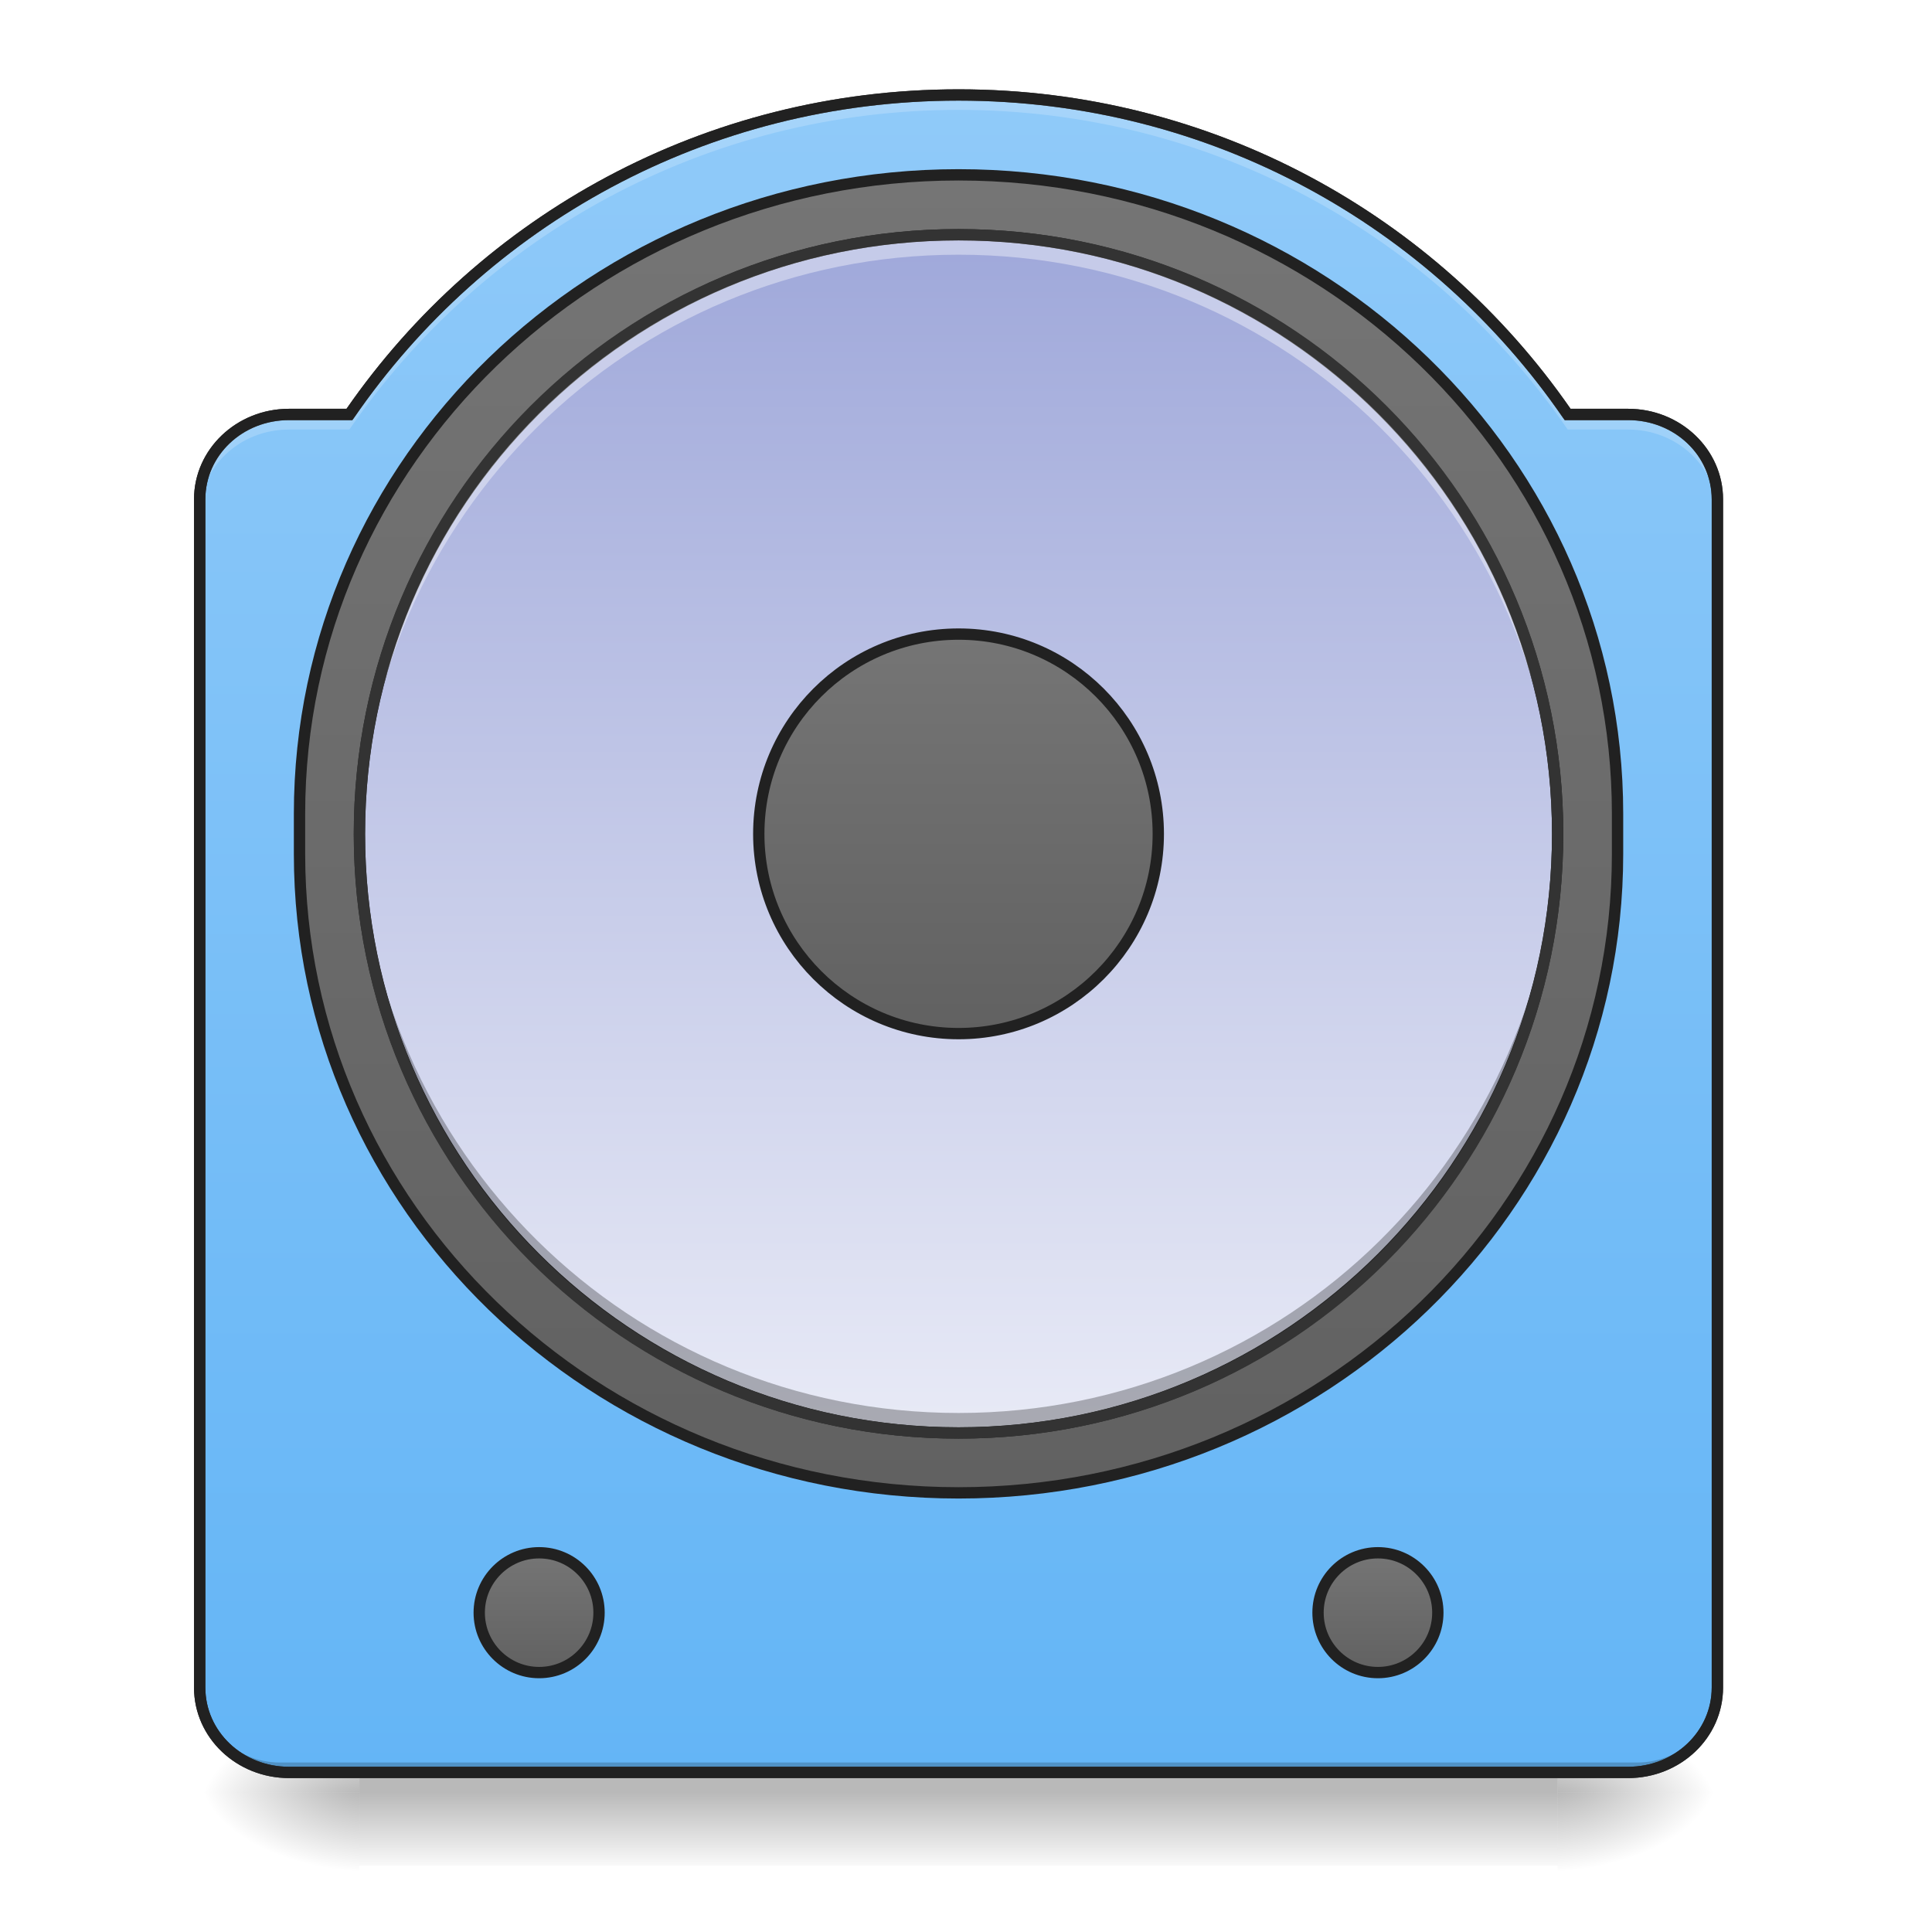
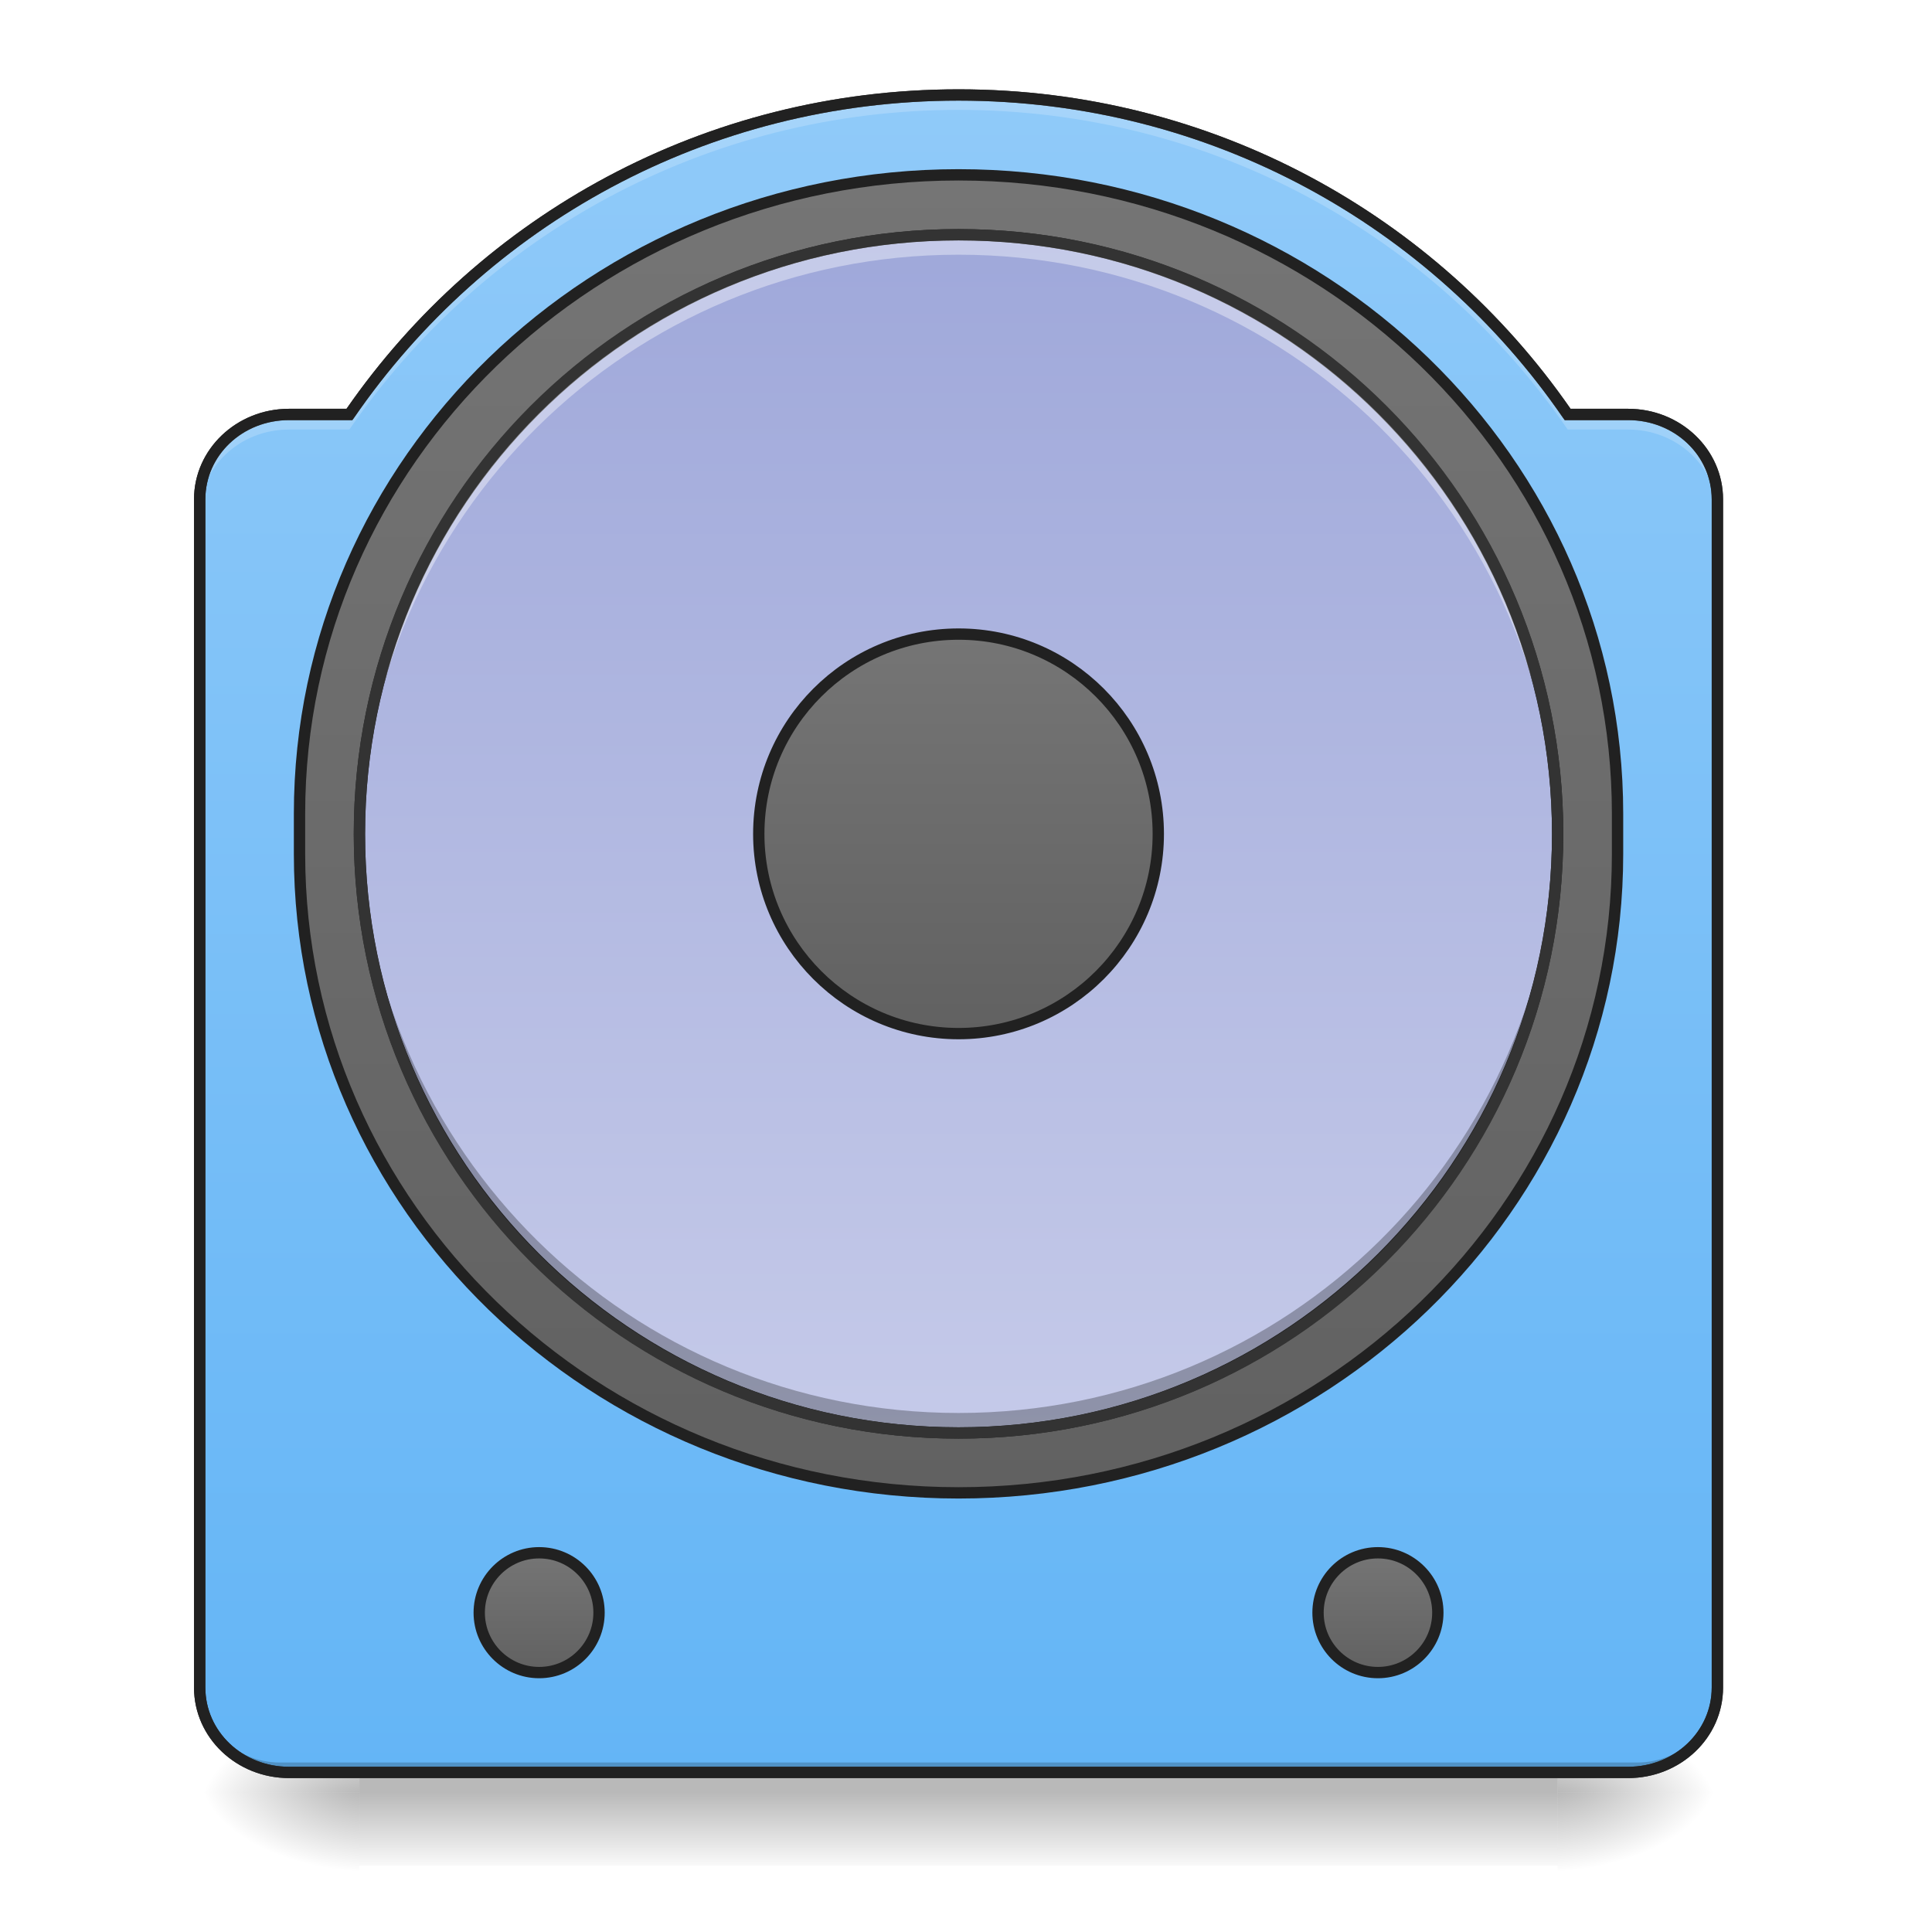
<svg xmlns="http://www.w3.org/2000/svg" width="48pt" height="48pt" viewBox="0 0 48 48" version="1.1">
  <defs>
    <linearGradient id="linear0" gradientUnits="userSpaceOnUse" x1="254" y1="233.5" x2="254" y2="254.667" gradientTransform="matrix(0.093759,0,0,0.093759,-0.00000572259,22.63888)">
      <stop offset="0" style="stop-color:rgb(0%,0%,0%);stop-opacity:0.275;" />
      <stop offset="1" style="stop-color:rgb(0%,0%,0%);stop-opacity:0;" />
    </linearGradient>
    <radialGradient id="radial0" gradientUnits="userSpaceOnUse" cx="450.909" cy="189.579" fx="450.909" fy="189.579" r="21.167" gradientTransform="matrix(0.000000261256,-0.117199,-0.210958,-0.000000152308,78.19597,97.87371)">
      <stop offset="0" style="stop-color:rgb(0%,0%,0%);stop-opacity:0.314;" />
      <stop offset="0.222" style="stop-color:rgb(0%,0%,0%);stop-opacity:0.275;" />
      <stop offset="1" style="stop-color:rgb(0%,0%,0%);stop-opacity:0;" />
    </radialGradient>
    <radialGradient id="radial1" gradientUnits="userSpaceOnUse" cx="450.909" cy="189.579" fx="450.909" fy="189.579" r="21.167" gradientTransform="matrix(-0.000000261256,0.117199,0.210958,0.000000152308,-30.56642,-8.810512)">
      <stop offset="0" style="stop-color:rgb(0%,0%,0%);stop-opacity:0.314;" />
      <stop offset="0.222" style="stop-color:rgb(0%,0%,0%);stop-opacity:0.275;" />
      <stop offset="1" style="stop-color:rgb(0%,0%,0%);stop-opacity:0;" />
    </radialGradient>
    <radialGradient id="radial2" gradientUnits="userSpaceOnUse" cx="450.909" cy="189.579" fx="450.909" fy="189.579" r="21.167" gradientTransform="matrix(-0.000000261256,-0.117199,0.210958,-0.000000152308,-30.56642,97.87371)">
      <stop offset="0" style="stop-color:rgb(0%,0%,0%);stop-opacity:0.314;" />
      <stop offset="0.222" style="stop-color:rgb(0%,0%,0%);stop-opacity:0.275;" />
      <stop offset="1" style="stop-color:rgb(0%,0%,0%);stop-opacity:0;" />
    </radialGradient>
    <radialGradient id="radial3" gradientUnits="userSpaceOnUse" cx="450.909" cy="189.579" fx="450.909" fy="189.579" r="21.167" gradientTransform="matrix(0.000000261256,0.117199,-0.210958,0.000000152308,78.19597,-8.810512)">
      <stop offset="0" style="stop-color:rgb(0%,0%,0%);stop-opacity:0.314;" />
      <stop offset="0.222" style="stop-color:rgb(0%,0%,0%);stop-opacity:0.275;" />
      <stop offset="1" style="stop-color:rgb(0%,0%,0%);stop-opacity:0;" />
    </radialGradient>
    <linearGradient id="linear1" gradientUnits="userSpaceOnUse" x1="254" y1="254.667" x2="254" y2="-189.833" gradientTransform="matrix(0.093759,0,0,0.093759,0,20.15817)">
      <stop offset="0" style="stop-color:rgb(39.216%,70.98%,96.471%);stop-opacity:1;" />
      <stop offset="1" style="stop-color:rgb(56.471%,79.216%,97.647%);stop-opacity:1;" />
    </linearGradient>
    <linearGradient id="linear2" gradientUnits="userSpaceOnUse" x1="254" y1="-142.208" x2="254" y2="207.042" gradientTransform="matrix(1,0,0,1,0,-26.45833)">
      <stop offset="0" style="stop-color:rgb(45.882%,45.882%,45.882%);stop-opacity:1;" />
      <stop offset="1" style="stop-color:rgb(38.039%,38.039%,38.039%);stop-opacity:1;" />
    </linearGradient>
    <linearGradient id="linear3" gradientUnits="userSpaceOnUse" x1="243.417" y1="-126.333" x2="243.417" y2="191.167" gradientTransform="matrix(1,0,0,1,0,-26.45833)">
      <stop offset="0" style="stop-color:rgb(62.353%,65.882%,85.49%);stop-opacity:1;" />
-       <stop offset="1" style="stop-color:rgb(90.98%,91.765%,96.471%);stop-opacity:1;" />
+       <stop offset="1" style="stop-color:rgb(77.255%,79.216%,91.373%);stop-opacity:1;" />
    </linearGradient>
    <linearGradient id="linear4" gradientUnits="userSpaceOnUse" x1="254" y1="-20.5" x2="254" y2="85.333" gradientTransform="matrix(1,0,0,1,0,-26.45833)">
      <stop offset="0" style="stop-color:rgb(45.882%,45.882%,45.882%);stop-opacity:1;" />
      <stop offset="1" style="stop-color:rgb(38.039%,38.039%,38.039%);stop-opacity:1;" />
    </linearGradient>
    <linearGradient id="linear5" gradientUnits="userSpaceOnUse" x1="121.708" y1="196.458" x2="121.708" y2="228.208" gradientTransform="matrix(1,0,0,1,21.16667,0)">
      <stop offset="0" style="stop-color:rgb(45.882%,45.882%,45.882%);stop-opacity:1;" />
      <stop offset="1" style="stop-color:rgb(38.039%,38.039%,38.039%);stop-opacity:1;" />
    </linearGradient>
    <linearGradient id="linear6" gradientUnits="userSpaceOnUse" x1="121.708" y1="196.458" x2="121.708" y2="228.208" gradientTransform="matrix(1,0,0,1,243.4167,0)">
      <stop offset="0" style="stop-color:rgb(45.882%,45.882%,45.882%);stop-opacity:1;" />
      <stop offset="1" style="stop-color:rgb(38.039%,38.039%,38.039%);stop-opacity:1;" />
    </linearGradient>
  </defs>
  <g id="surface1">
    <path style=" stroke:none;fill-rule:nonzero;fill:url(#linear0);" d="M 8.93 44.035 L 38.699 44.035 L 38.699 46.352 L 8.93 46.352 Z M 8.93 44.035 " />
    <path style=" stroke:none;fill-rule:nonzero;fill:url(#radial0);" d="M 38.699 44.531 L 42.668 44.531 L 42.668 42.547 L 38.699 42.547 Z M 38.699 44.531 " />
    <path style=" stroke:none;fill-rule:nonzero;fill:url(#radial1);" d="M 8.93 44.531 L 4.961 44.531 L 4.961 46.516 L 8.93 46.516 Z M 8.93 44.531 " />
    <path style=" stroke:none;fill-rule:nonzero;fill:url(#radial2);" d="M 8.93 44.531 L 4.961 44.531 L 4.961 42.547 L 8.93 42.547 Z M 8.93 44.531 " />
    <path style=" stroke:none;fill-rule:nonzero;fill:url(#radial3);" d="M 38.699 44.531 L 42.668 44.531 L 42.668 46.516 L 38.699 46.516 Z M 38.699 44.531 " />
    <path style=" stroke:none;fill-rule:nonzero;fill:url(#linear1);" d="M 23.816 2.359 C 17.52 2.359 11.984 5.496 8.68 10.297 L 7.18 10.297 C 5.949 10.297 4.961 11.238 4.961 12.406 L 4.961 41.926 C 4.961 43.094 5.949 44.035 7.18 44.035 L 40.449 44.035 C 41.68 44.035 42.668 43.094 42.668 41.926 L 42.668 12.406 C 42.668 11.238 41.68 10.297 40.449 10.297 L 38.949 10.297 C 35.645 5.496 30.109 2.359 23.816 2.359 Z M 23.816 2.359 " />
    <path style="fill-rule:nonzero;fill:url(#linear2);stroke-width:3;stroke-linecap:round;stroke-linejoin:miter;stroke:rgb(12.941%,12.941%,12.941%);stroke-opacity:1;stroke-miterlimit:4;" d="M 254.017 -168.671 C 350.425 -168.671 428.626 -92.845 428.626 0.646 L 428.626 11.27 C 428.626 104.761 350.425 180.587 254.017 180.587 C 157.568 180.587 79.367 104.761 79.367 11.27 L 79.367 0.646 C 79.367 -92.845 157.568 -168.671 254.017 -168.671 Z M 254.017 -168.671 " transform="matrix(0.093759,0,0,0.093759,0,20.15817)" />
    <path style="fill-rule:nonzero;fill:url(#linear3);stroke-width:3;stroke-linecap:round;stroke-linejoin:miter;stroke:rgb(12.941%,12.941%,12.941%);stroke-opacity:1;stroke-miterlimit:4;" d="M 254.017 -152.798 C 341.676 -152.798 412.752 -81.721 412.752 5.979 C 412.752 93.637 341.676 164.714 254.017 164.714 C 166.317 164.714 95.241 93.637 95.241 5.979 C 95.241 -81.721 166.317 -152.798 254.017 -152.798 Z M 254.017 -152.798 " transform="matrix(0.093759,0,0,0.093759,0,20.15817)" />
    <path style="fill-rule:nonzero;fill:url(#linear4);stroke-width:3;stroke-linecap:round;stroke-linejoin:miter;stroke:rgb(12.941%,12.941%,12.941%);stroke-opacity:1;stroke-miterlimit:4;" d="M 254.017 -46.974 C 283.223 -46.974 306.929 -23.268 306.929 5.979 C 306.929 35.184 283.223 58.891 254.017 58.891 C 224.77 58.891 201.064 35.184 201.064 5.979 C 201.064 -23.268 224.77 -46.974 254.017 -46.974 Z M 254.017 -46.974 " transform="matrix(0.093759,0,0,0.093759,0,20.15817)" />
    <path style=" stroke:none;fill-rule:nonzero;fill:rgb(0%,0%,0%);fill-opacity:0.196;" d="M 6.945 44.035 C 5.848 44.035 4.961 43.148 4.961 42.051 L 4.961 41.805 C 4.961 42.902 5.848 43.789 6.945 43.789 L 40.684 43.789 C 41.781 43.789 42.668 42.902 42.668 41.805 L 42.668 42.051 C 42.668 43.148 41.781 44.035 40.684 44.035 Z M 6.945 44.035 " />
    <path style=" stroke:none;fill-rule:nonzero;fill:rgb(20%,20%,20%);fill-opacity:1;" d="M 23.816 2.219 C 17.5 2.219 11.941 5.352 8.609 10.156 L 7.18 10.156 C 5.879 10.156 4.82 11.16 4.82 12.406 L 4.82 41.926 C 4.82 43.176 5.879 44.176 7.18 44.176 L 40.449 44.176 C 41.75 44.176 42.809 43.176 42.809 41.926 L 42.809 12.406 C 42.809 11.16 41.75 10.156 40.449 10.156 L 39.02 10.156 C 35.688 5.352 30.129 2.219 23.816 2.219 Z M 23.816 2.5 C 30.062 2.5 35.555 5.613 38.832 10.379 L 38.875 10.438 L 40.449 10.438 C 41.605 10.438 42.527 11.316 42.527 12.406 L 42.527 41.926 C 42.527 43.016 41.605 43.895 40.449 43.895 L 7.18 43.895 C 6.023 43.895 5.102 43.016 5.102 41.926 L 5.102 12.406 C 5.102 11.316 6.023 10.438 7.18 10.438 L 8.754 10.438 L 8.797 10.379 C 12.074 5.613 17.566 2.5 23.816 2.5 Z M 23.816 2.5 " />
    <path style=" stroke:none;fill-rule:nonzero;fill:rgb(100%,100%,100%);fill-opacity:0.392;" d="M 23.816 5.832 C 15.57 5.832 8.93 12.473 8.93 20.719 C 8.93 20.801 8.93 20.883 8.934 20.965 C 9.062 12.836 15.652 6.328 23.816 6.328 C 31.977 6.328 38.566 12.836 38.695 20.965 C 38.699 20.883 38.699 20.801 38.699 20.719 C 38.699 12.473 32.062 5.832 23.816 5.832 Z M 23.816 5.832 " />
    <path style=" stroke:none;fill-rule:nonzero;fill:rgb(0%,0%,0%);fill-opacity:0.275;" d="M 23.816 35.602 C 15.57 35.602 8.93 28.961 8.93 20.719 C 8.93 20.633 8.93 20.551 8.934 20.469 C 9.062 28.598 15.652 35.105 23.816 35.105 C 31.977 35.105 38.566 28.598 38.695 20.469 C 38.699 20.551 38.699 20.633 38.699 20.719 C 38.699 28.961 32.062 35.602 23.816 35.602 Z M 23.816 35.602 " />
    <path style=" stroke:none;fill-rule:nonzero;fill:rgb(20%,20%,20%);fill-opacity:1;" d="M 23.816 5.691 C 15.492 5.691 8.789 12.395 8.789 20.719 C 8.789 29.039 15.492 35.742 23.816 35.742 C 32.137 35.742 38.84 29.039 38.84 20.719 C 38.84 12.395 32.137 5.691 23.816 5.691 Z M 23.816 5.973 C 31.984 5.973 38.559 12.547 38.559 20.719 C 38.559 28.887 31.984 35.461 23.816 35.461 C 15.645 35.461 9.07 28.887 9.07 20.719 C 9.07 12.547 15.645 5.973 23.816 5.973 Z M 23.816 5.973 " />
    <path style=" stroke:none;fill-rule:nonzero;fill:rgb(100%,100%,100%);fill-opacity:0.196;" d="M 23.816 2.359 C 17.52 2.359 11.984 5.496 8.68 10.297 L 7.18 10.297 C 5.949 10.297 4.961 11.238 4.961 12.406 L 4.961 12.777 C 4.961 11.609 5.949 10.672 7.18 10.672 L 8.68 10.672 C 11.984 5.867 17.52 2.73 23.816 2.73 C 30.109 2.73 35.645 5.867 38.949 10.672 L 40.449 10.672 C 41.68 10.672 42.668 11.609 42.668 12.777 L 42.668 12.406 C 42.668 11.238 41.68 10.297 40.449 10.297 L 38.949 10.297 C 35.645 5.496 30.109 2.359 23.816 2.359 Z M 23.816 2.359 " />
    <path style=" stroke:none;fill-rule:nonzero;fill:rgb(12.941%,12.941%,12.941%);fill-opacity:1;" d="M 23.816 2.219 C 17.5 2.219 11.941 5.352 8.609 10.156 L 7.18 10.156 C 5.879 10.156 4.82 11.16 4.82 12.406 L 4.82 41.926 C 4.82 43.176 5.879 44.176 7.18 44.176 L 40.449 44.176 C 41.75 44.176 42.809 43.176 42.809 41.926 L 42.809 12.406 C 42.809 11.16 41.75 10.156 40.449 10.156 L 39.02 10.156 C 35.688 5.352 30.129 2.219 23.816 2.219 Z M 23.816 2.5 C 30.062 2.5 35.555 5.613 38.832 10.379 L 38.875 10.438 L 40.449 10.438 C 41.605 10.438 42.527 11.316 42.527 12.406 L 42.527 41.926 C 42.527 43.016 41.605 43.895 40.449 43.895 L 7.18 43.895 C 6.023 43.895 5.102 43.016 5.102 41.926 L 5.102 12.406 C 5.102 11.316 6.023 10.438 7.18 10.438 L 8.754 10.438 L 8.797 10.379 C 12.074 5.613 17.566 2.5 23.816 2.5 Z M 23.816 2.5 " />
    <path style="fill-rule:nonzero;fill:url(#linear5);stroke-width:3;stroke-linecap:round;stroke-linejoin:miter;stroke:rgb(12.941%,12.941%,12.941%);stroke-opacity:1;stroke-miterlimit:4;" d="M 142.861 196.461 C 151.652 196.461 158.735 203.585 158.735 212.334 C 158.735 221.083 151.652 228.208 142.861 228.208 C 134.112 228.208 126.988 221.083 126.988 212.334 C 126.988 203.585 134.112 196.461 142.861 196.461 Z M 142.861 196.461 " transform="matrix(0.093759,0,0,0.093759,0,20.15817)" />
    <path style="fill-rule:nonzero;fill:url(#linear6);stroke-width:3;stroke-linecap:round;stroke-linejoin:miter;stroke:rgb(12.941%,12.941%,12.941%);stroke-opacity:1;stroke-miterlimit:4;" d="M 365.132 196.461 C 373.881 196.461 381.005 203.585 381.005 212.334 C 381.005 221.083 373.881 228.208 365.132 228.208 C 356.341 228.208 349.258 221.083 349.258 212.334 C 349.258 203.585 356.341 196.461 365.132 196.461 Z M 365.132 196.461 " transform="matrix(0.093759,0,0,0.093759,0,20.15817)" />
  </g>
</svg>
